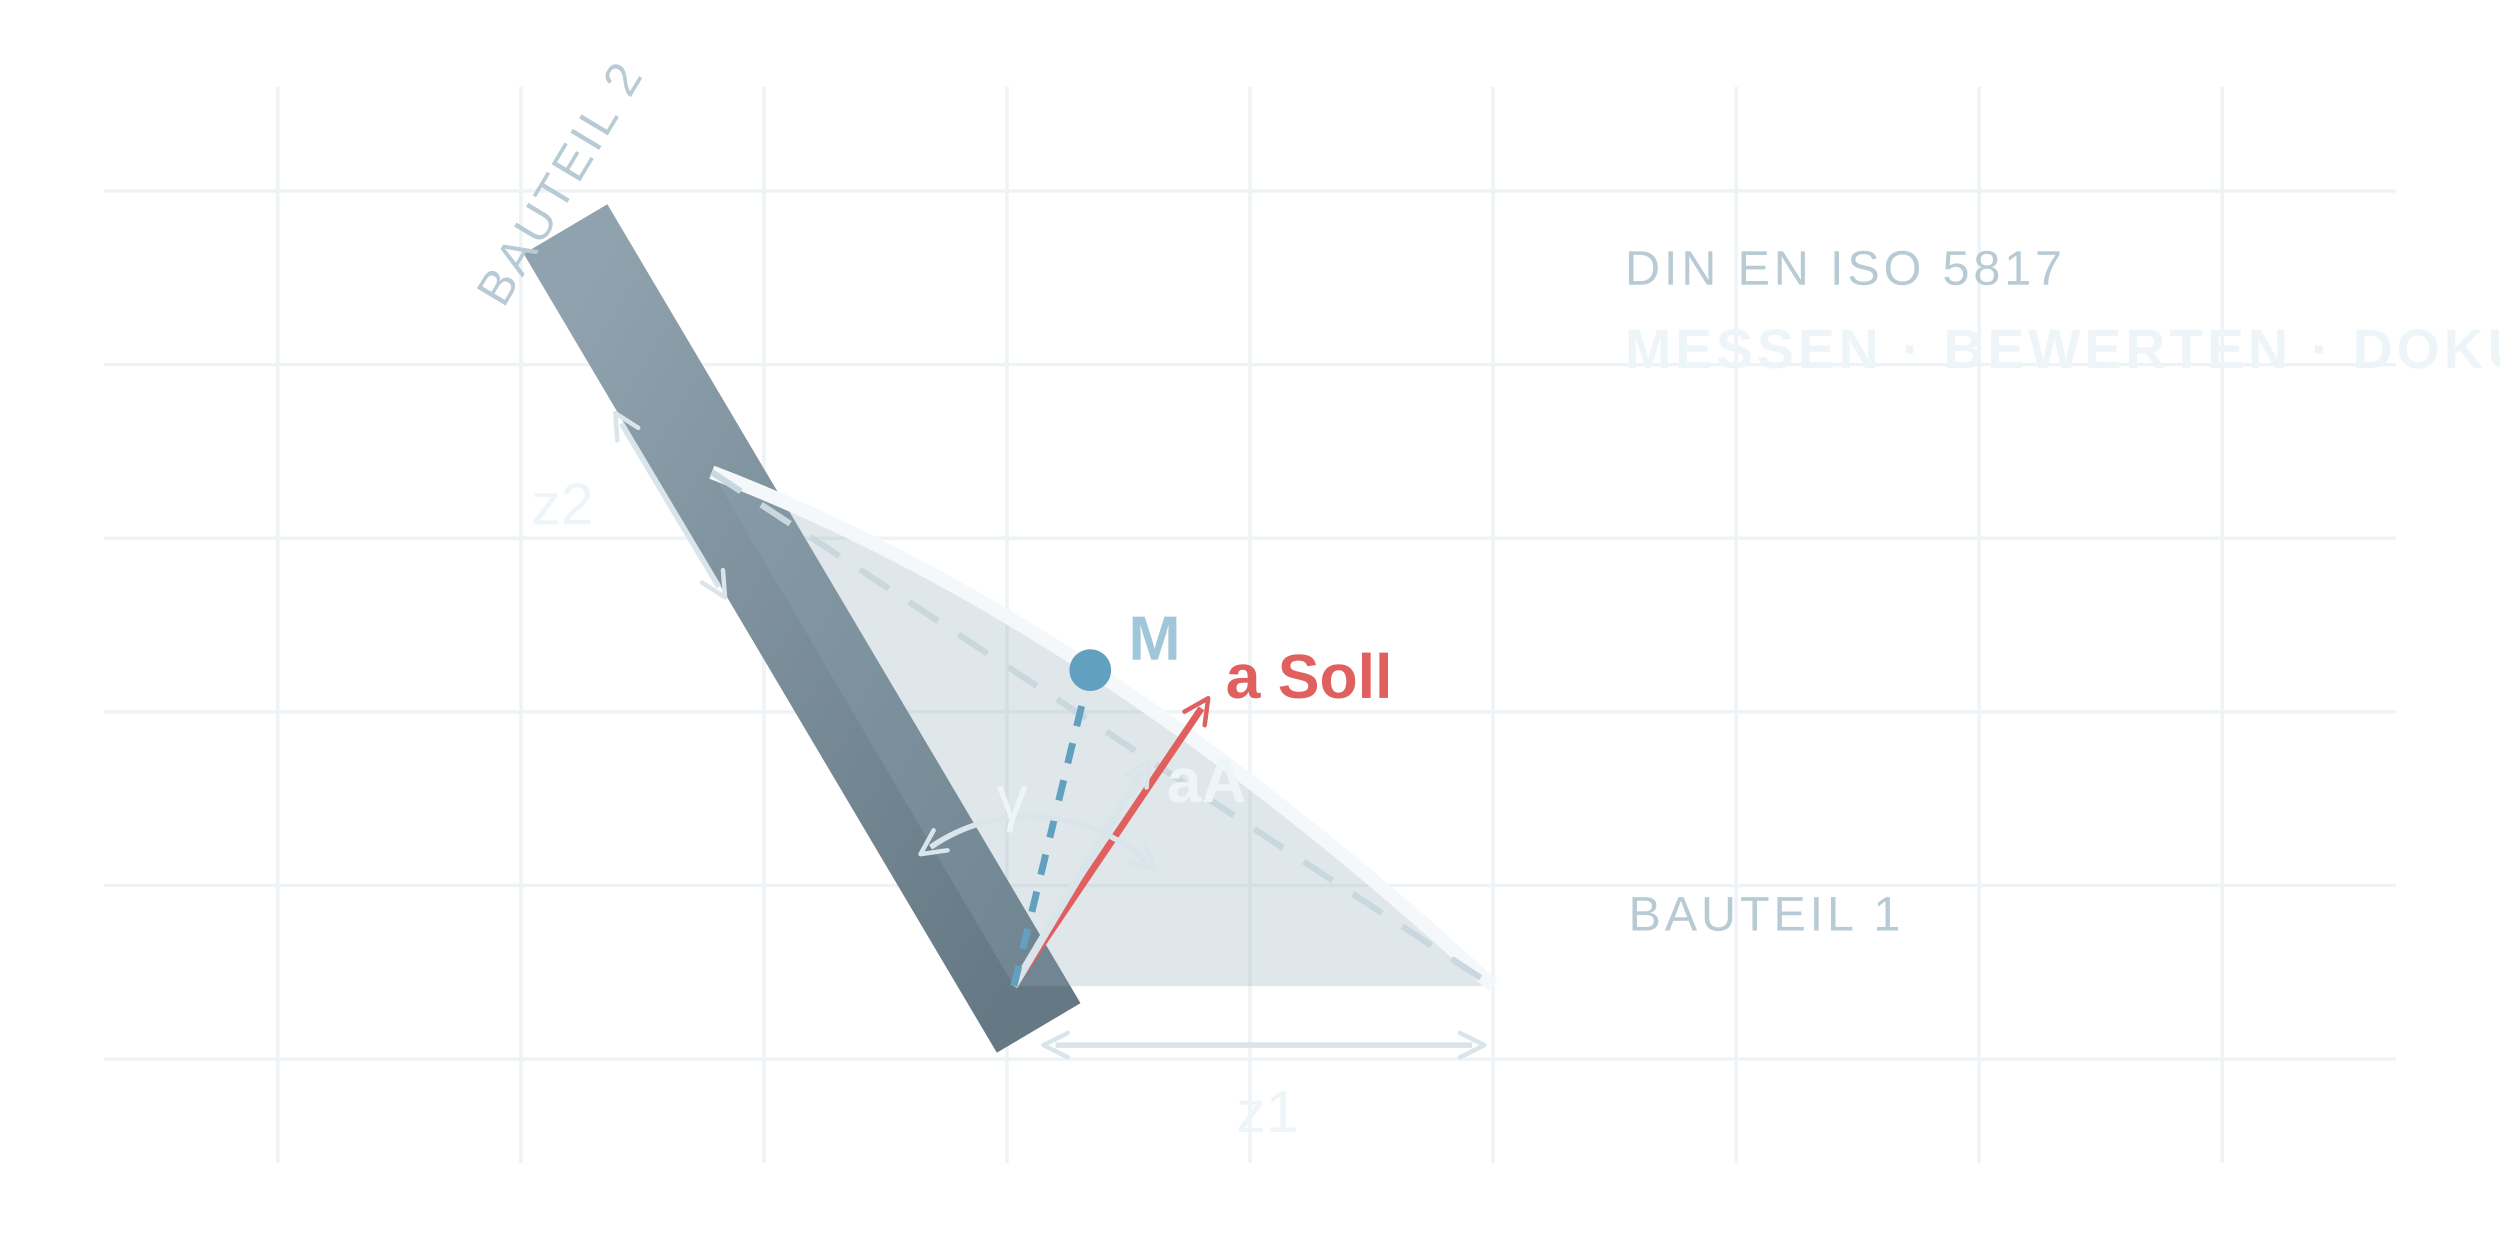
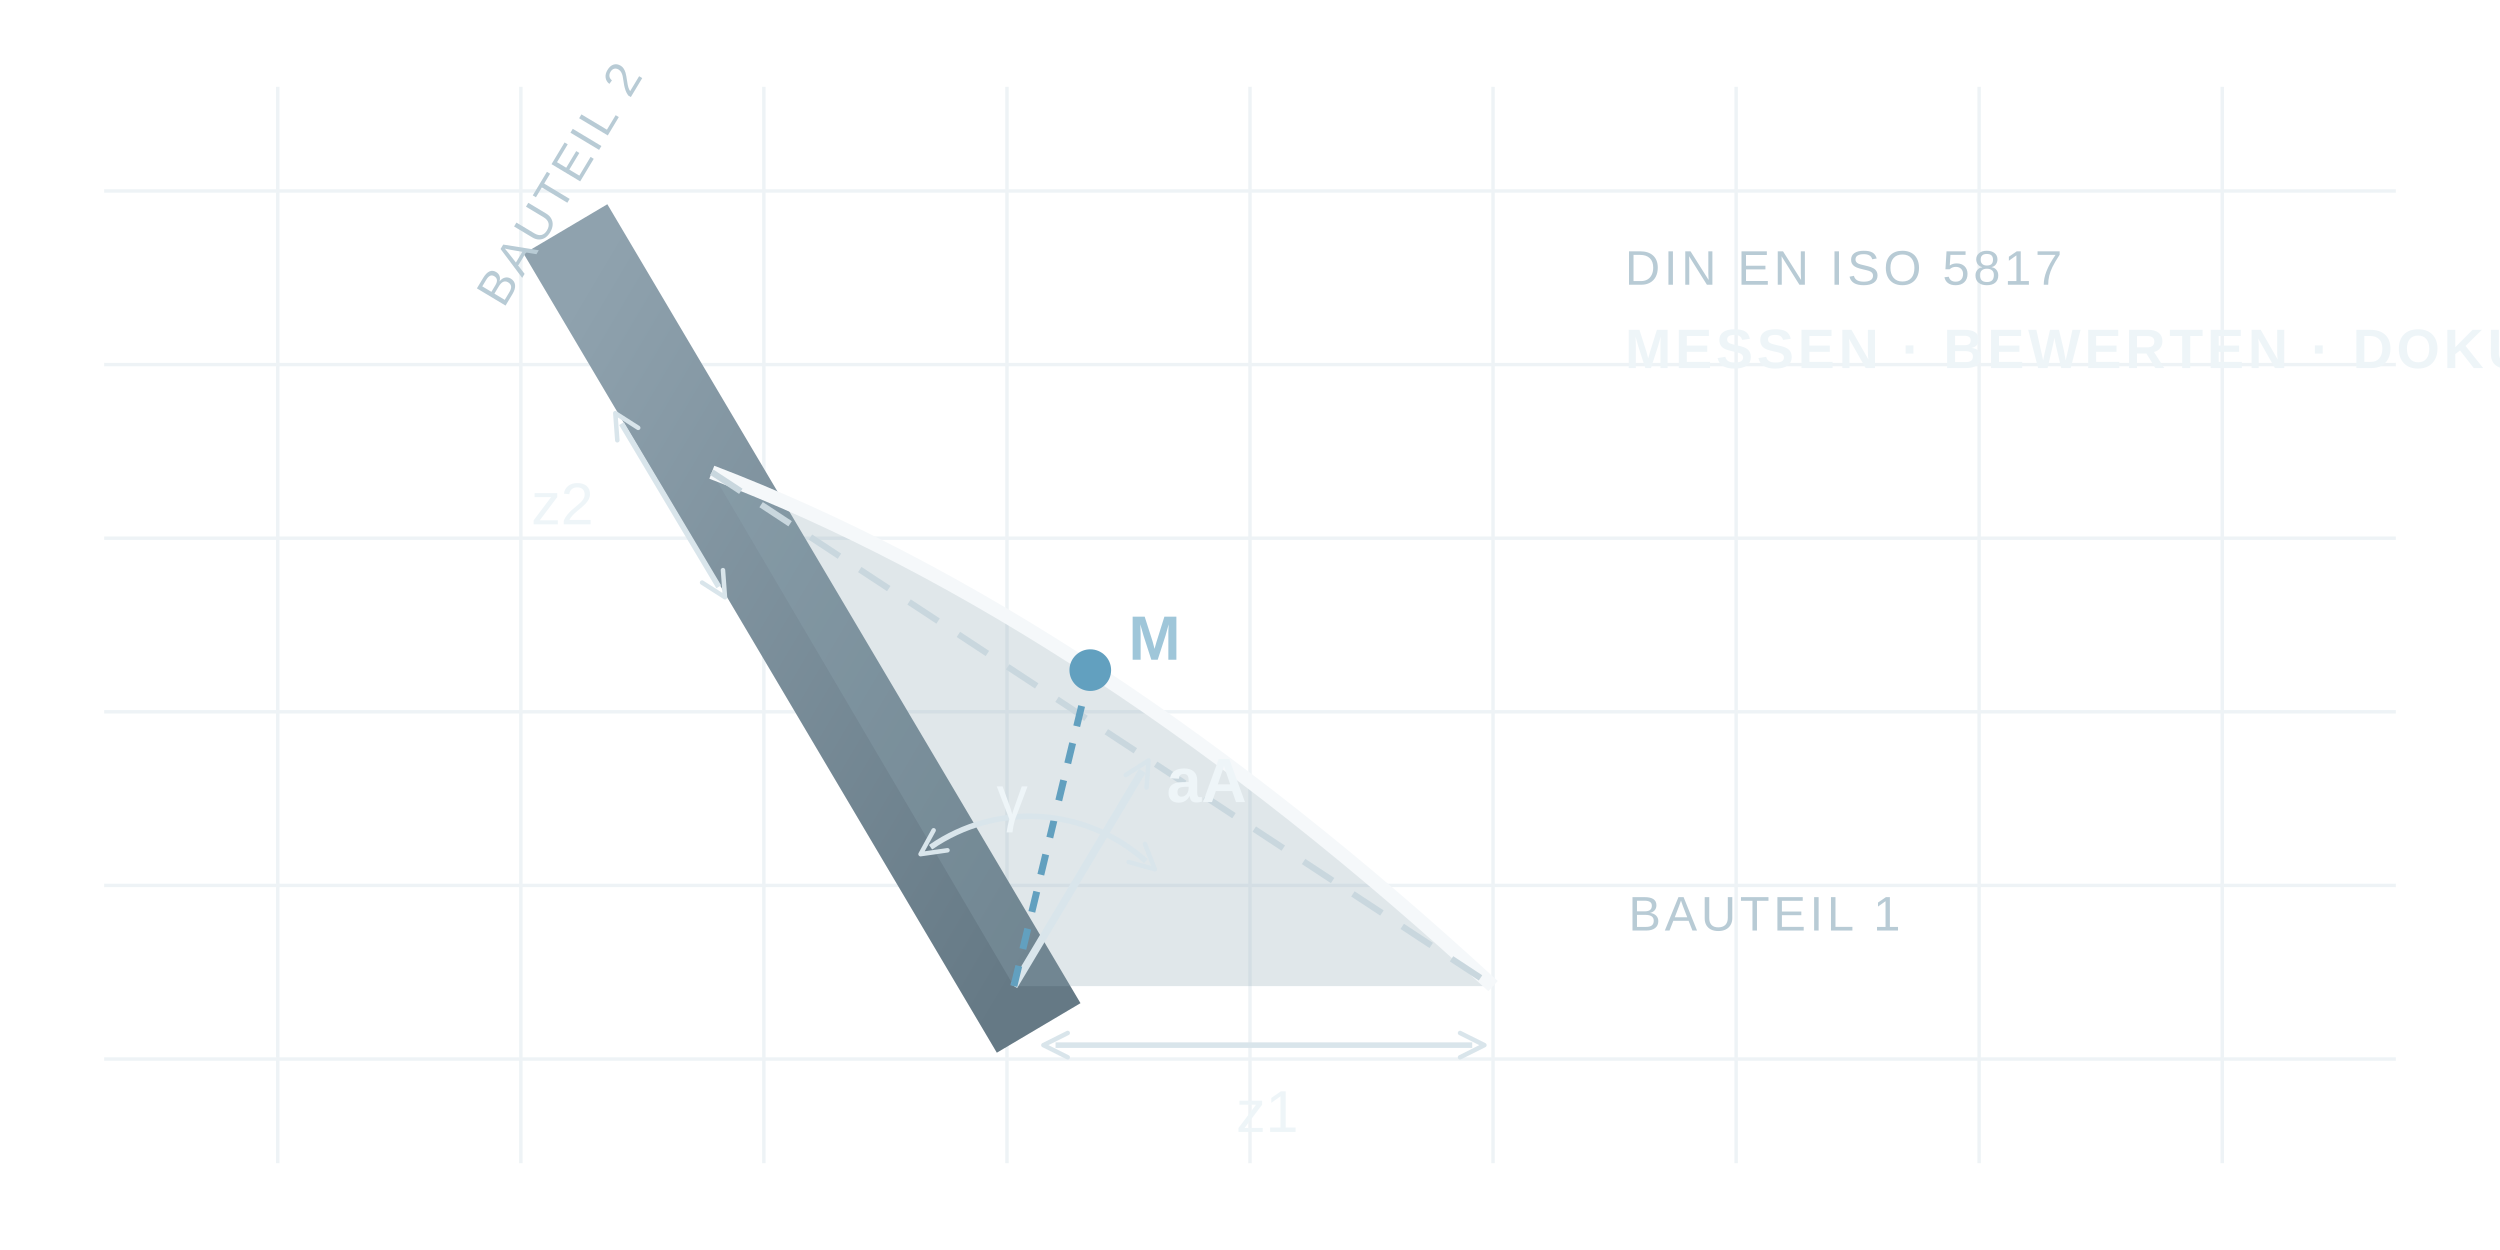
<svg xmlns="http://www.w3.org/2000/svg" viewBox="0 0 720 360" role="img" aria-labelledby="title desc">
  <defs>
    <linearGradient id="steel" x1="0" y1="0" x2="1" y2="1">
      <stop offset="0" stop-color="#8fa2ae" />
      <stop offset="1" stop-color="#657985" />
    </linearGradient>
    <marker id="arrow" markerWidth="9" markerHeight="9" refX="4.5" refY="4.5" orient="auto-start-reverse" markerUnits="userSpaceOnUse">
      <path d="M1 1 L8 4.5 L1 8" fill="none" stroke="#d9e5eb" stroke-width="1.3" stroke-linecap="round" stroke-linejoin="round" />
-     </marker>
-     <marker id="arrow-red" markerWidth="9" markerHeight="9" refX="4.5" refY="4.5" orient="auto-start-reverse" markerUnits="userSpaceOnUse">
-       <path d="M1 1 L8 4.5 L1 8" fill="none" stroke="#e06060" stroke-width="1.3" stroke-linecap="round" stroke-linejoin="round" />
    </marker>
  </defs>
  <g opacity=".24" stroke="#b8ced9" stroke-width="1">
    <path d="M30 55 H690 M30 105 H690 M30 155 H690 M30 205 H690 M30 255 H690 M30 305 H690" />
    <path d="M80 25 V335 M150 25 V335 M220 25 V335 M290 25 V335 M360 25 V335 M430 25 V335 M500 25 V335 M570 25 V335 M640 25 V335" />
  </g>
  <path d="M130 284 H604" stroke="url(#steel)" stroke-width="28" stroke-linecap="square" />
  <path d="M292 284 L170 78" stroke="url(#steel)" stroke-width="28" stroke-linecap="square" />
  <path d="M292 284 L205 136 Q315 178 430 284 Z" fill="#91a9b5" opacity=".28" />
  <path d="M205 136 Q315 178 430 284" fill="none" stroke="#f5f8fa" stroke-width="4" />
  <path d="M205 136 L430 284" fill="none" stroke="#c9d7de" stroke-width="1.8" stroke-dasharray="10 7" />
-   <line x1="292" y1="284" x2="346" y2="204" stroke="#e06060" stroke-width="2" marker-end="url(#arrow-red)" />
-   <text x="353" y="201" fill="#e06060" font-family="Arial,Helvetica,sans-serif" font-size="18" font-weight="700">a Soll</text>
  <line x1="292" y1="284" x2="329" y2="222" stroke="#d9e5eb" stroke-width="2.2" marker-end="url(#arrow)" />
  <text x="336" y="231" fill="#eef5f8" font-family="Arial,Helvetica,sans-serif" font-size="18" font-weight="700">aA</text>
  <line x1="292" y1="284" x2="314" y2="193" stroke="#62a0bf" stroke-width="2" stroke-dasharray="6 5" />
  <circle cx="314" cy="193" r="6" fill="#62a0bf" />
  <text x="325" y="190" fill="#9fc6d9" font-family="Arial,Helvetica,sans-serif" font-size="18" font-weight="700">M</text>
  <path d="M268 244 A50 50 0 0 1 330 248" fill="none" stroke="#d9e5eb" stroke-width="1.6" marker-start="url(#arrow)" marker-end="url(#arrow)" />
  <text x="287" y="236" fill="#eef5f8" font-family="Arial,Helvetica,sans-serif" font-size="18">γ</text>
  <line x1="179" y1="122" x2="207" y2="169" stroke="#d9e5eb" stroke-width="1.6" marker-start="url(#arrow)" marker-end="url(#arrow)" />
  <text x="153" y="151" fill="#eef5f8" font-family="Arial,Helvetica,sans-serif" font-size="17">z2</text>
  <line x1="304" y1="301" x2="424" y2="301" stroke="#d9e5eb" stroke-width="1.6" marker-start="url(#arrow)" marker-end="url(#arrow)" />
  <text x="356" y="326" fill="#eef5f8" font-family="Arial,Helvetica,sans-serif" font-size="17">z1</text>
  <g fill="#b8cbd5" font-family="Arial,Helvetica,sans-serif" font-size="14" letter-spacing="1.1">
    <text x="469" y="268">BAUTEIL 1</text>
    <text x="145" y="89" transform="rotate(-59 145 89)">BAUTEIL 2</text>
    <text x="468" y="82">DIN EN ISO 5817</text>
    <text x="468" y="106" fill="#eef5f8" font-size="16" font-weight="700">MESSEN · BEWERTEN · DOKUMENTIEREN</text>
  </g>
</svg>
